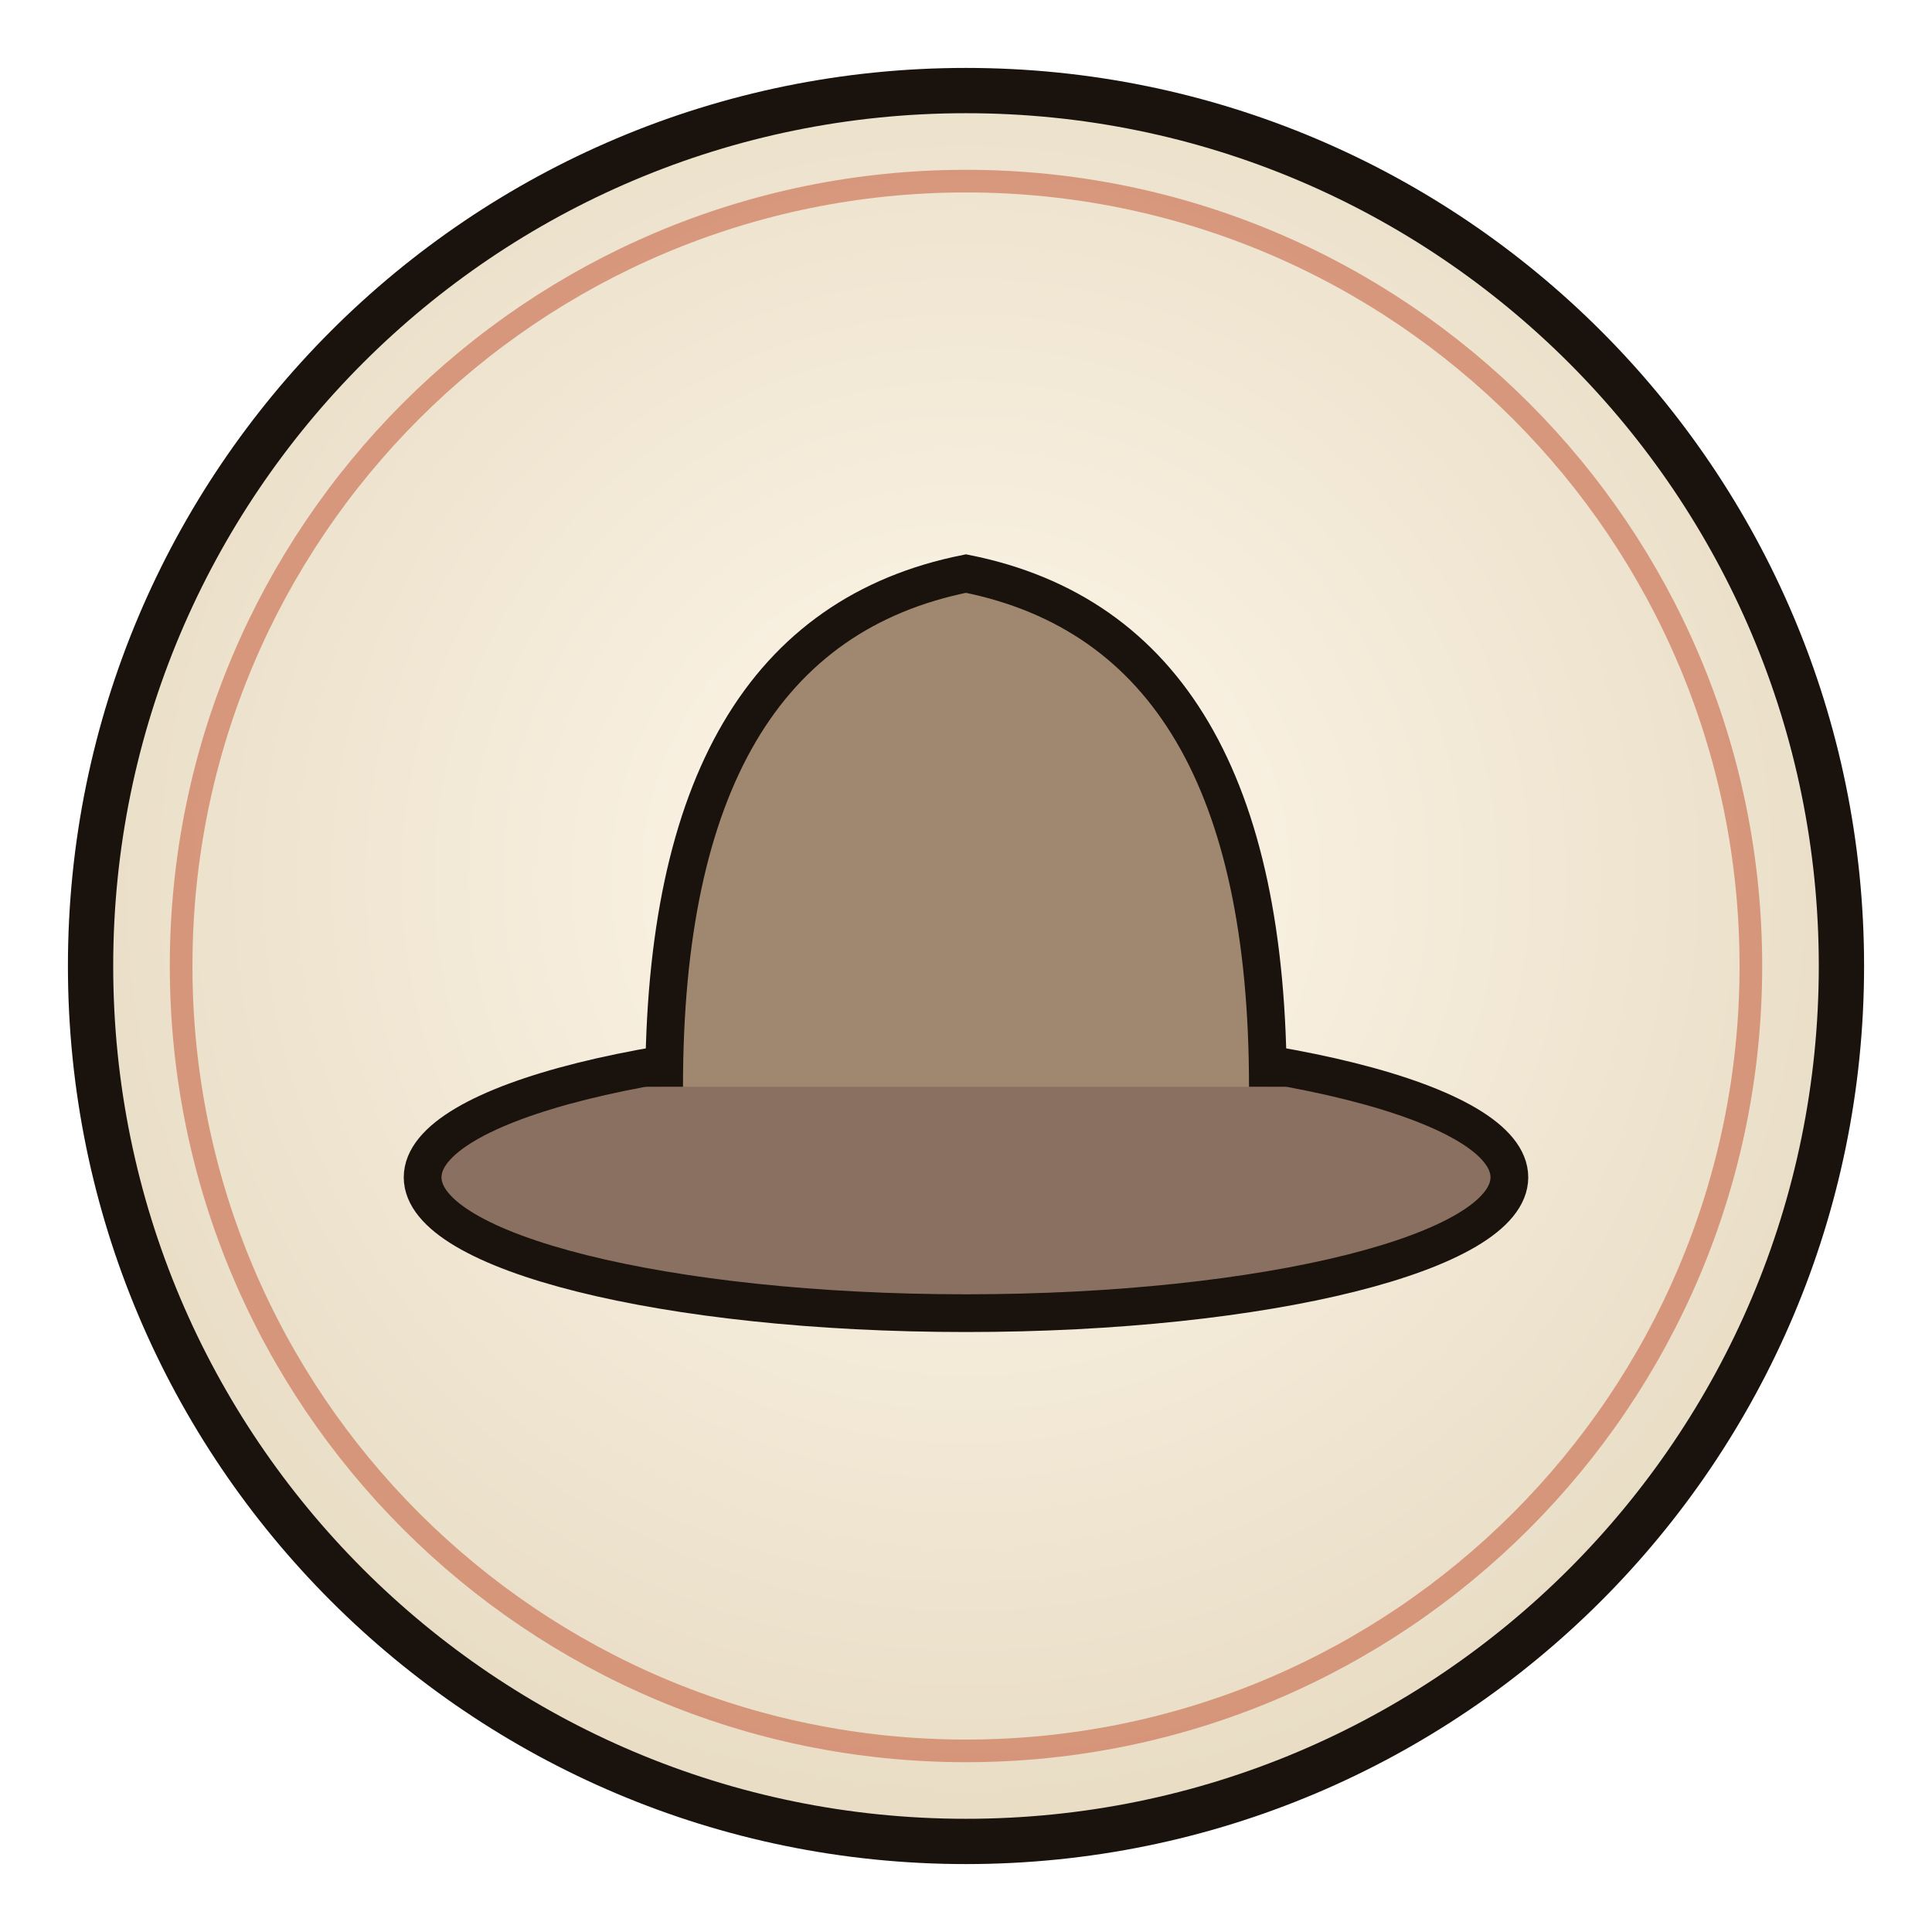
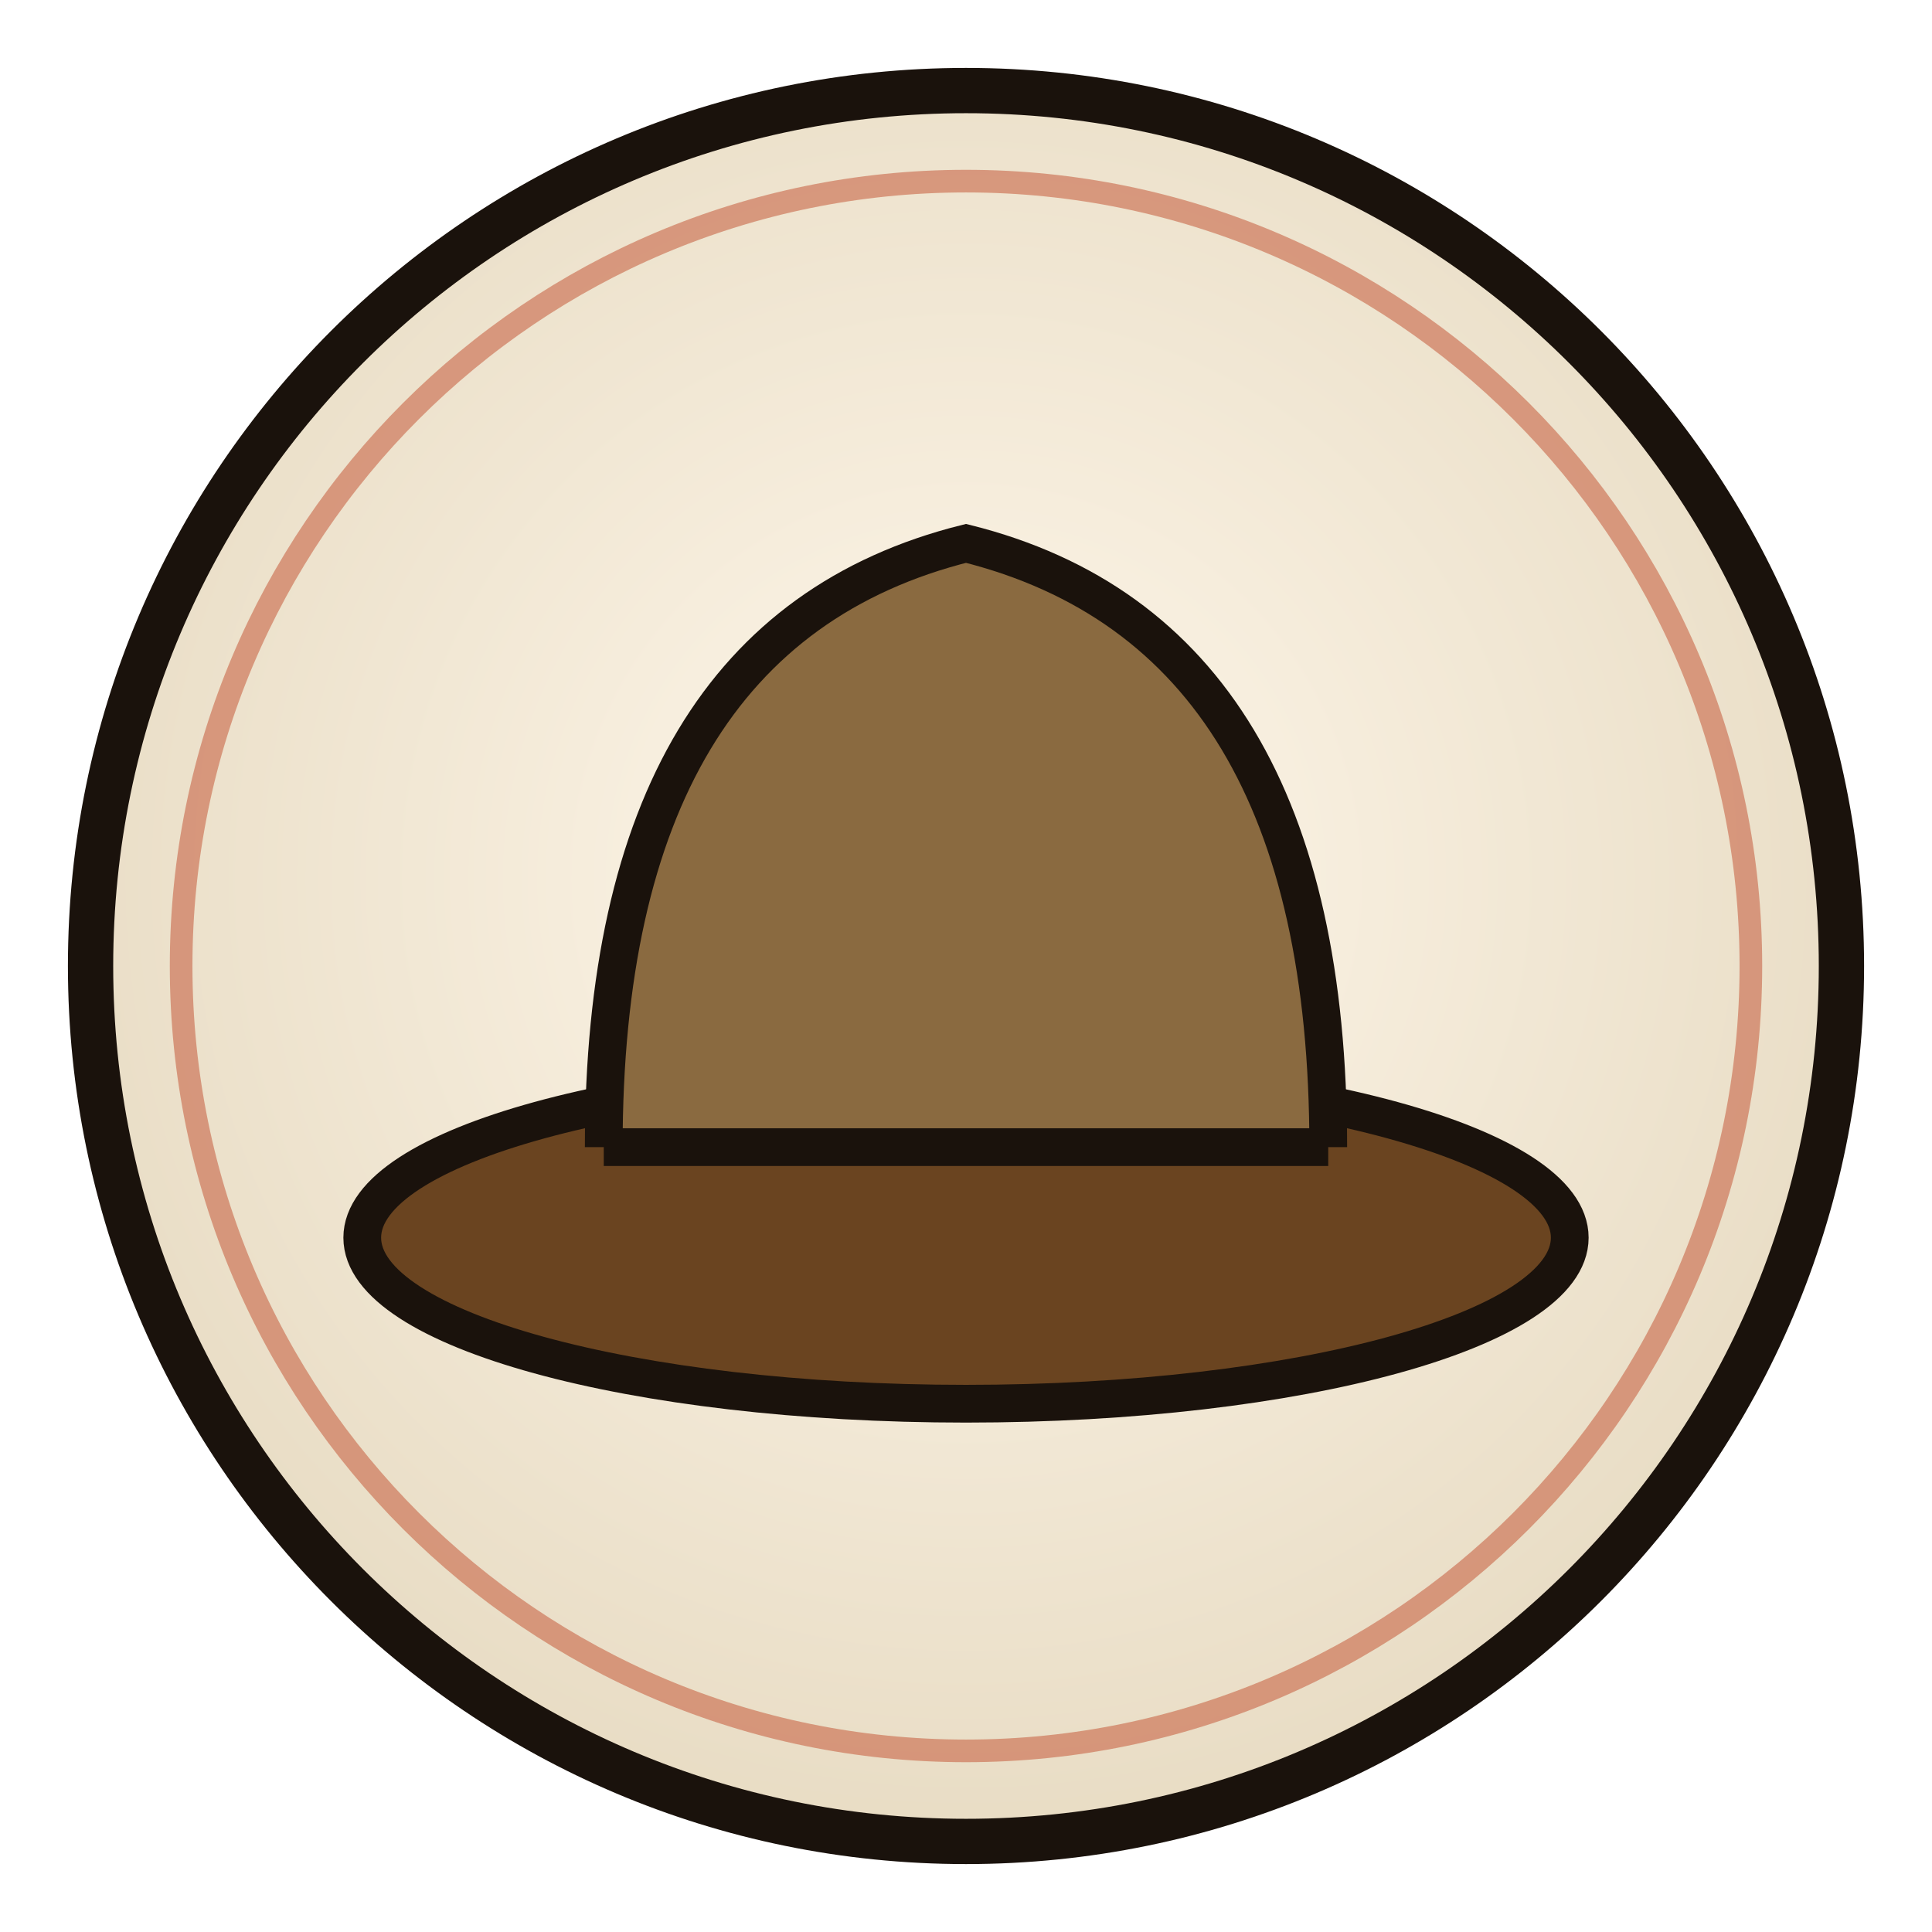
<svg xmlns="http://www.w3.org/2000/svg" width="128" height="128" viewBox="0 0 128 128" fill="none" role="img" aria-label="Hat">
  <defs>
-     <radialGradient id="g794837" cx="50%" cy="45%" r="55%">
+     <radialGradient id="gfallbackhead" cx="50%" cy="45%" r="55%">
      <stop offset="0%" stop-color="#fff8ec" />
      <stop offset="100%" stop-color="#e8dcc4" />
    </radialGradient>
  </defs>
-   <circle cx="64" cy="64" r="58" fill="url(#g794837)" stroke="#1a120c" stroke-width="3" />
+   <circle cx="64" cy="64" r="58" fill="url(#gfallbackhead)" stroke="#1a120c" stroke-width="3" />
  <circle cx="64" cy="64" r="52" fill="none" stroke="#c45a3a" stroke-width="1.5" opacity="0.55" />
-   <ellipse cx="64" cy="78" rx="36" ry="9" fill="#8a7060" stroke="#1a120c" stroke-width="2.5" />
-   <path d="M44 72 Q44 42 64 38 Q84 42 84 72" fill="#a08870" stroke="#1a120c" stroke-width="2.5" />
+   <ellipse cx="64" cy="82" rx="40" ry="11" fill="#6a4420" stroke="#1a120c" stroke-width="2.5" />
+   <path d="M40 76 Q40 42 64 36 Q88 42 88 76" fill="#8a6a40" stroke="#1a120c" stroke-width="2.5" />
+   <path d="M40 76 L88 76" stroke="#1a120c" stroke-width="2.5" />
</svg>
